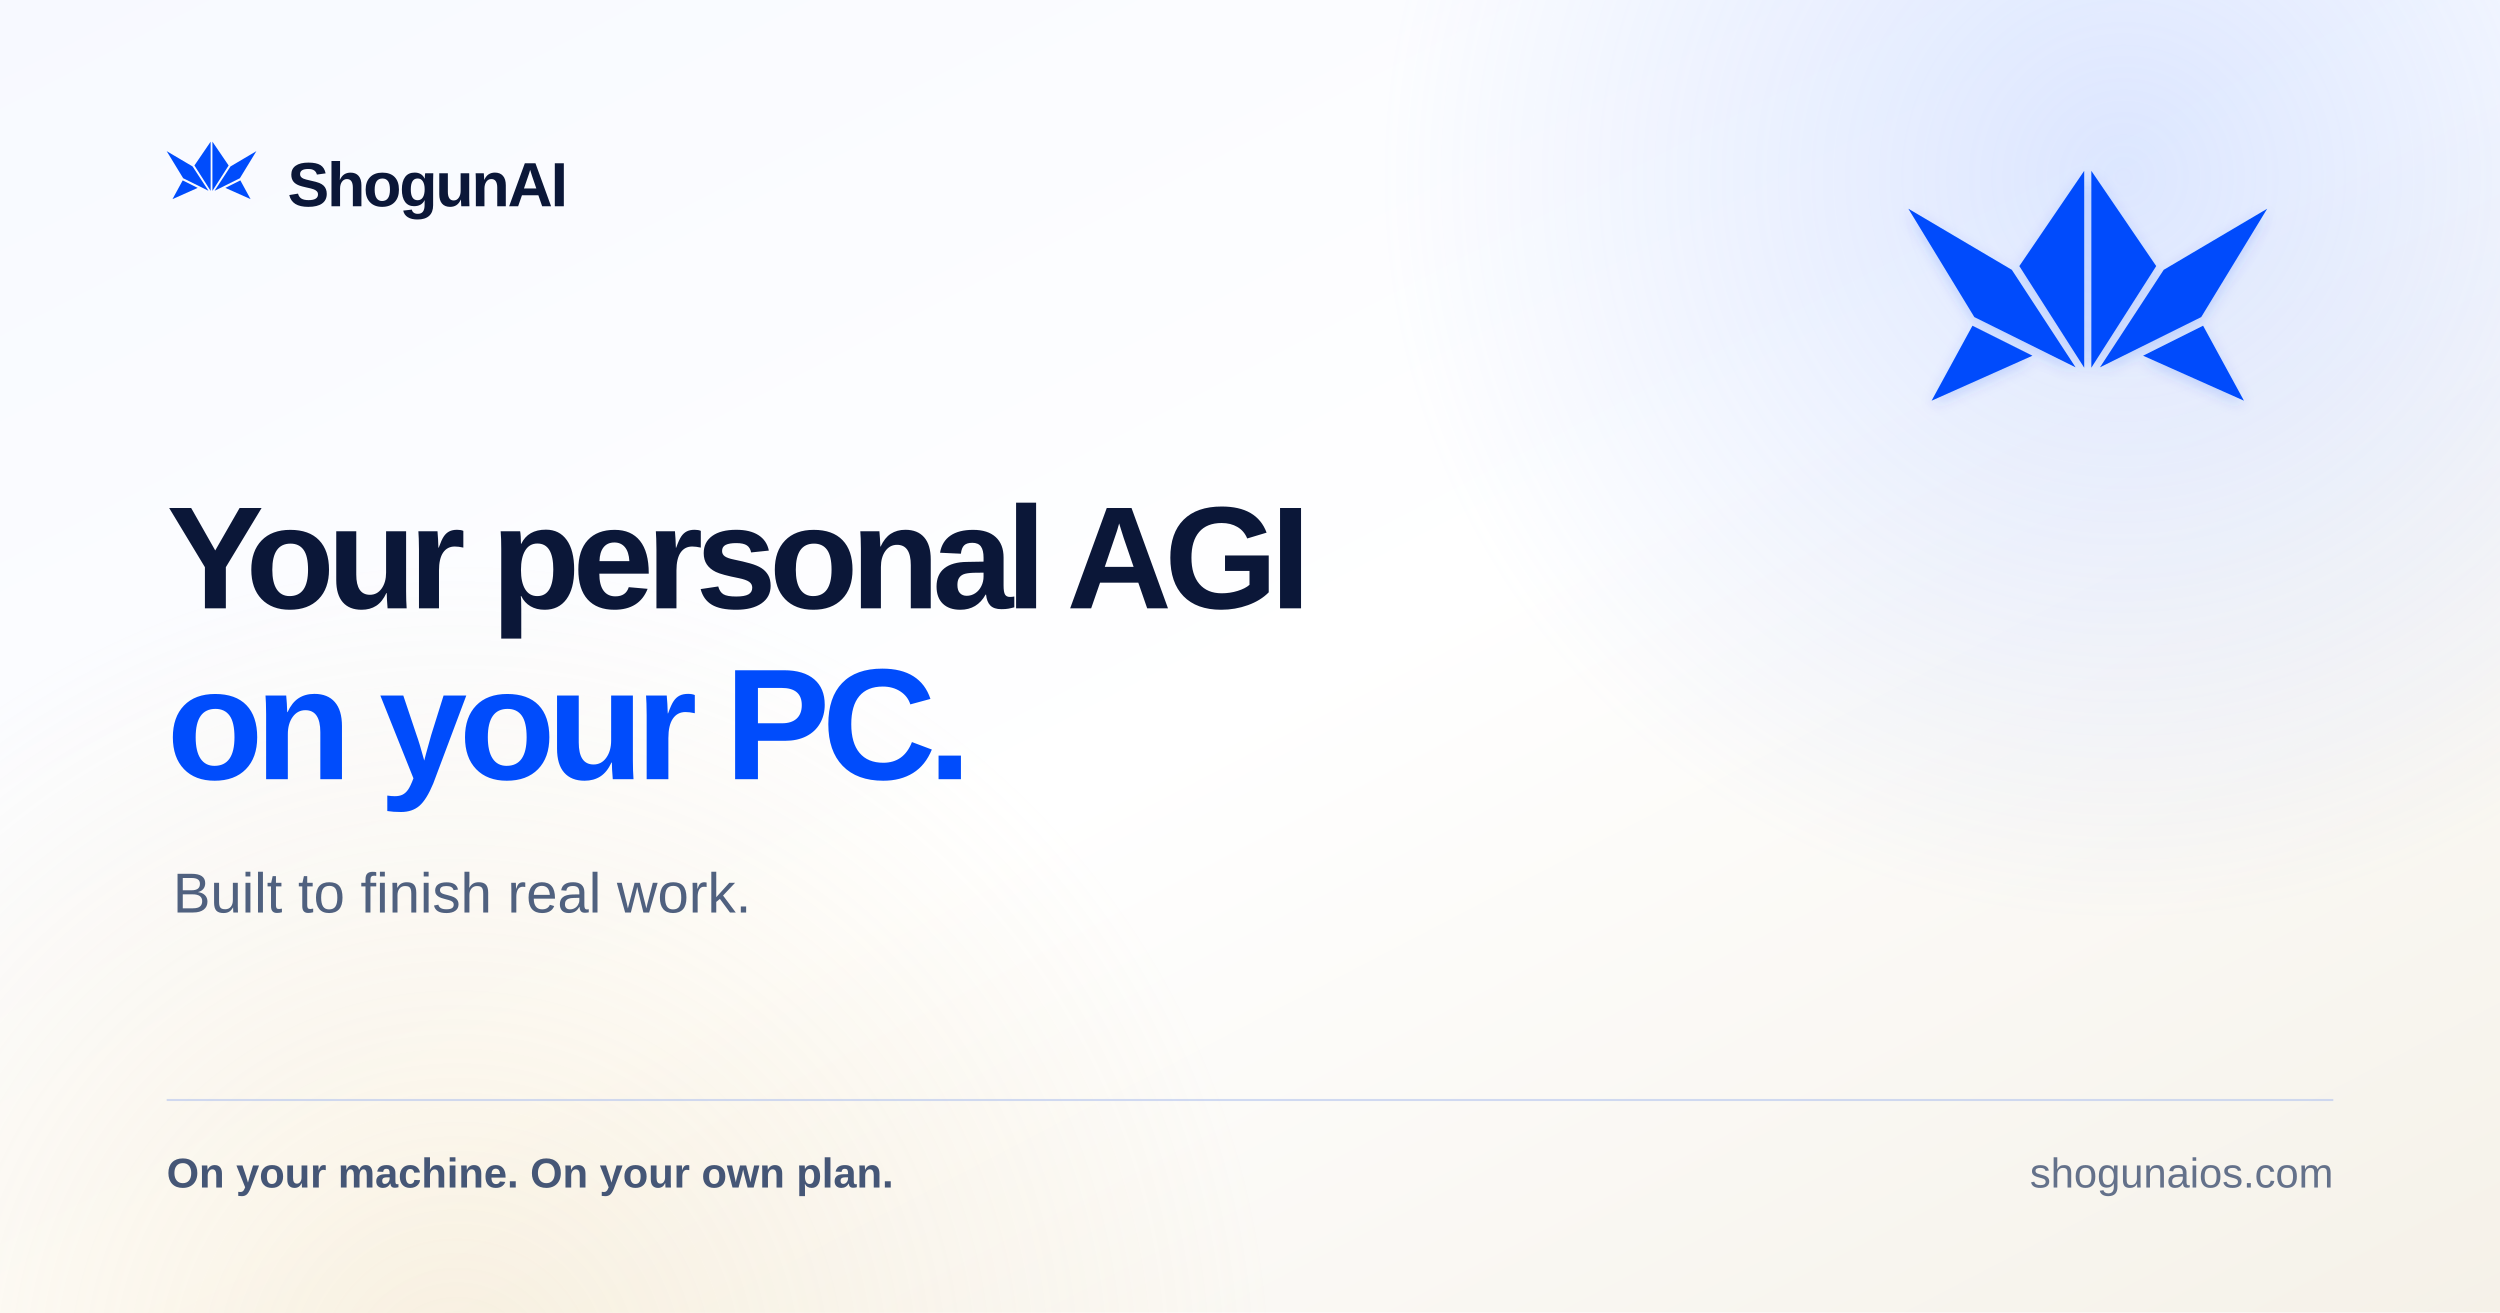
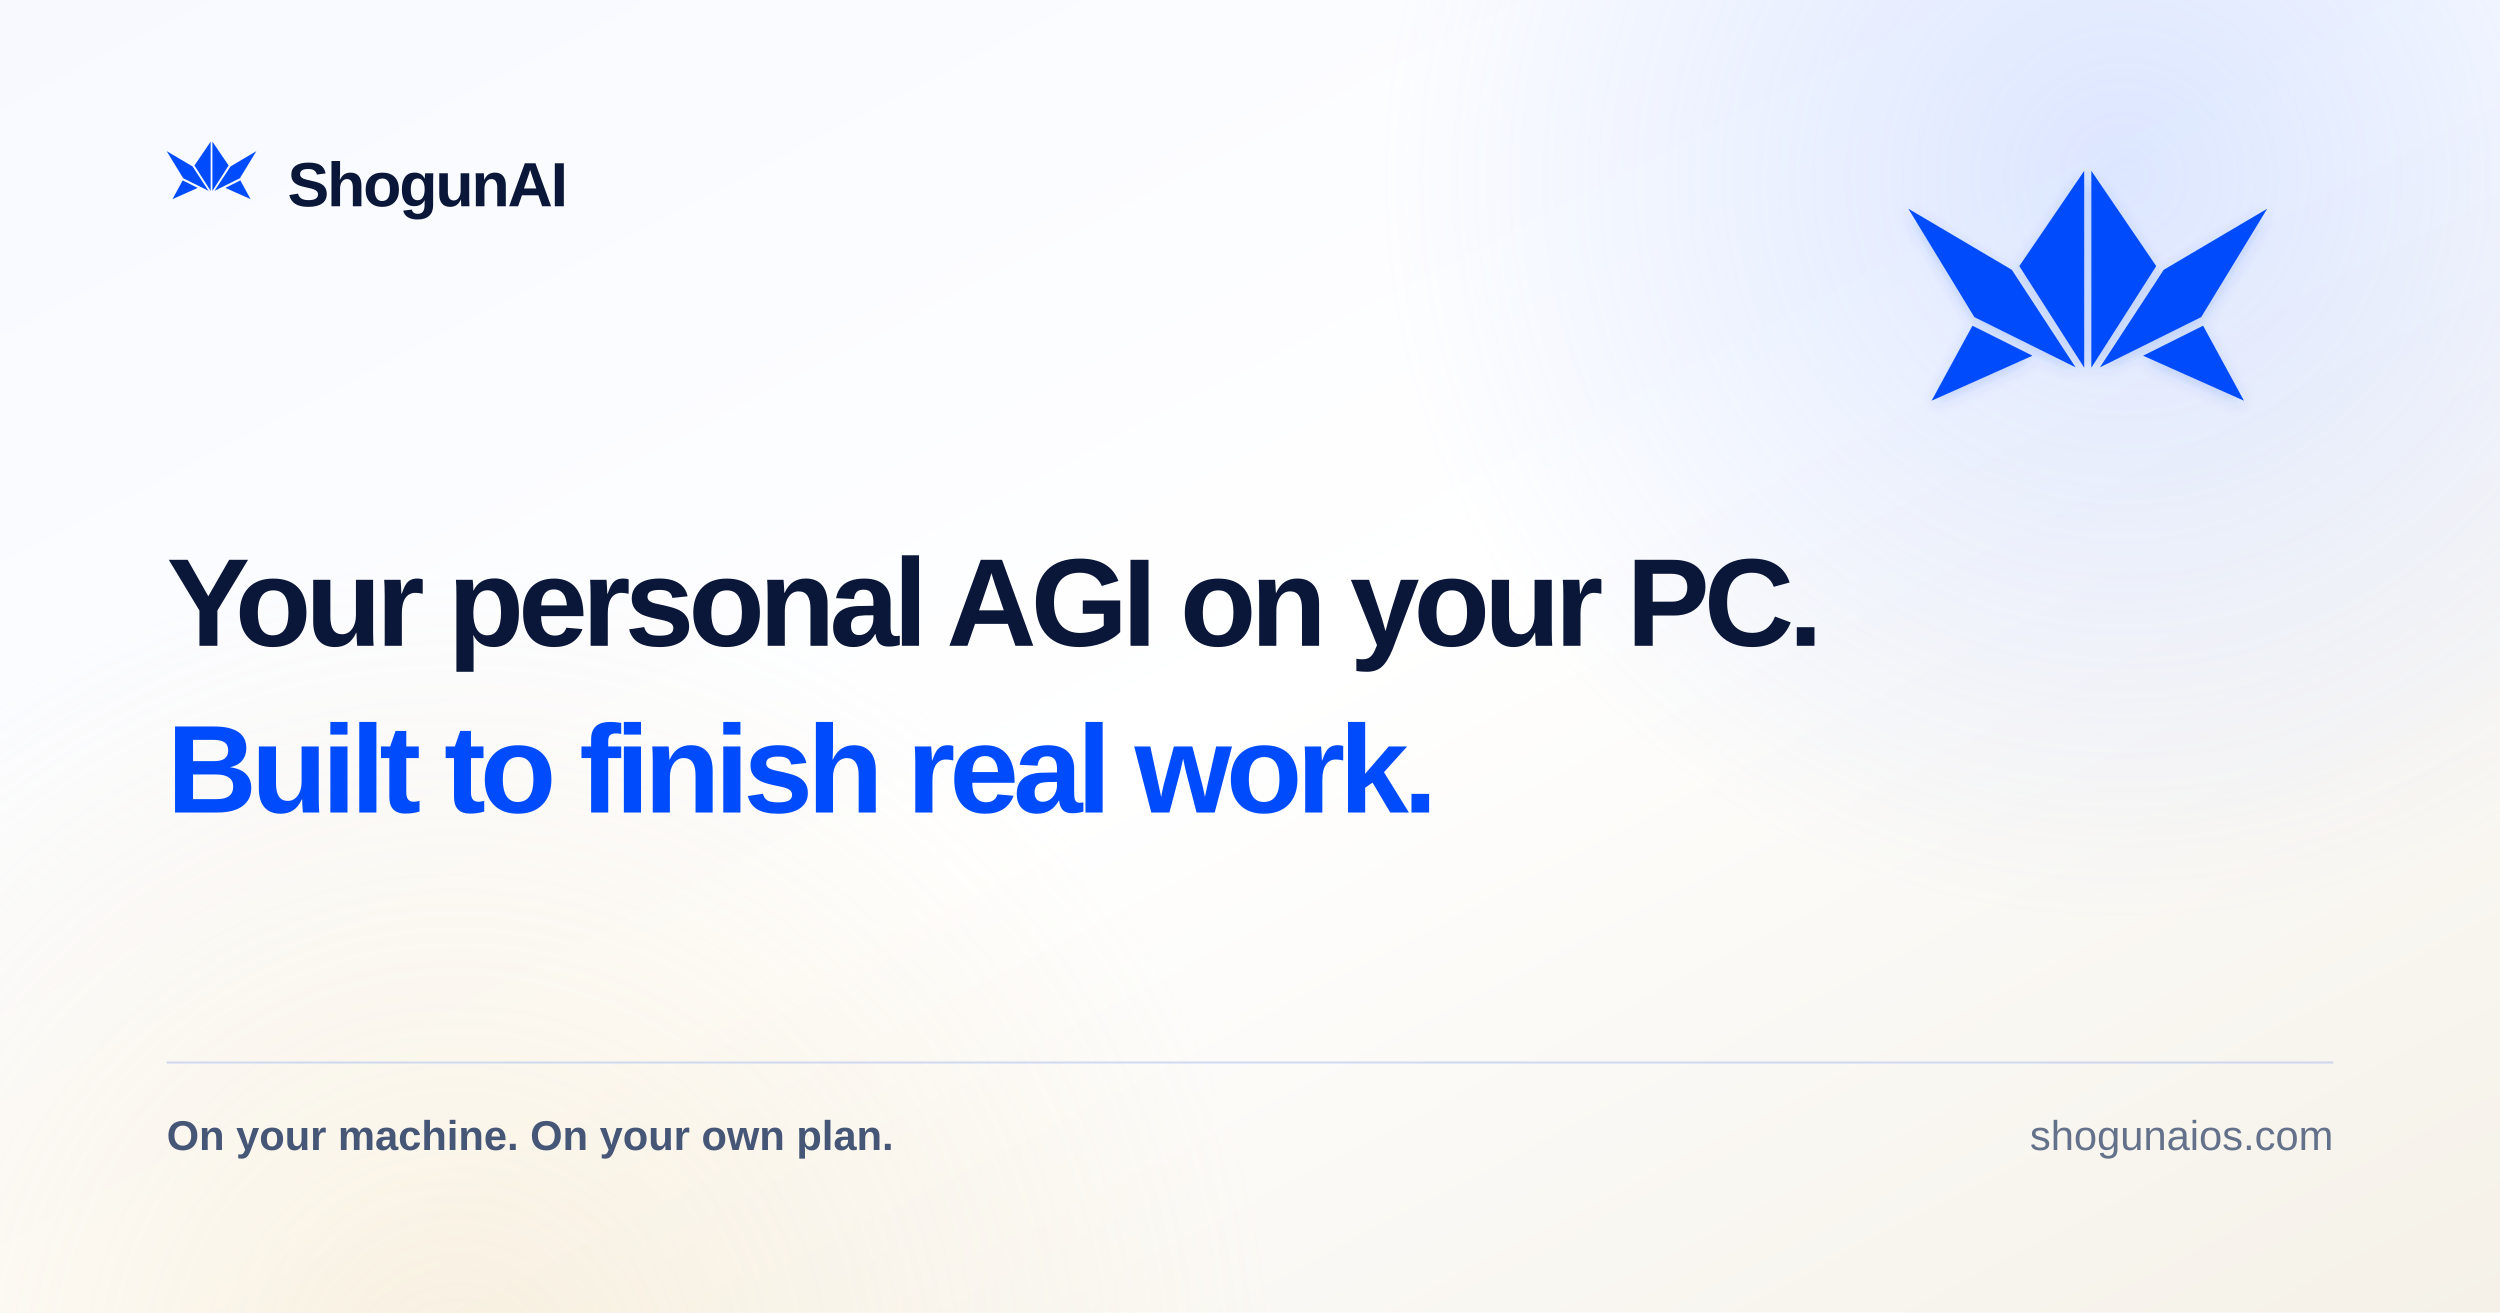
<svg xmlns="http://www.w3.org/2000/svg" width="1200" height="630" viewBox="0 0 1200 630" role="img" aria-labelledby="title desc">
  <defs>
    <linearGradient id="background" x1="0" y1="0" x2="1" y2="1">
      <stop offset="0" stop-color="#f7f9ff" />
      <stop offset="0.52" stop-color="#ffffff" />
      <stop offset="1" stop-color="#f5f1e8" />
    </linearGradient>
    <radialGradient id="blueGlow" cx="50%" cy="50%" r="50%">
      <stop offset="0" stop-color="#7ba1ff" stop-opacity="0.26" />
      <stop offset="1" stop-color="#7ba1ff" stop-opacity="0" />
    </radialGradient>
    <radialGradient id="goldGlow" cx="50%" cy="50%" r="50%">
      <stop offset="0" stop-color="#e4c27b" stop-opacity="0.22" />
      <stop offset="1" stop-color="#e4c27b" stop-opacity="0" />
    </radialGradient>
    <filter id="markShadow" x="-40%" y="-40%" width="180%" height="180%">
      <feDropShadow dx="0" dy="12" stdDeviation="18" flood-color="#004cfc" flood-opacity="0.18" />
    </filter>
  </defs>
  <rect width="1200" height="630" fill="url(#background)" />
  <circle cx="1020" cy="84" r="360" fill="url(#blueGlow)" />
  <circle cx="220" cy="660" r="390" fill="url(#goldGlow)" />
  <g transform="translate(80 68)">
    <g transform="scale(.045)" fill="#004CFC">
      <path d="M296 254 L469 0 L469 525 Z" />
      <path d="M0 101 L276 264 L446 524 L176 390 Z" />
      <path d="M62 613 L171 413 L331 493 Z" />
      <g transform="translate(957,0) scale(-1,1)">
        <path d="M296 254 L469 0 L469 525 Z" />
        <path d="M0 101 L276 264 L446 524 L176 390 Z" />
        <path d="M62 613 L171 413 L331 493 Z" />
      </g>
    </g>
    <text x="58" y="31" fill="#0b1738" font-family="Arial, sans-serif" font-size="30" font-weight="700" letter-spacing="-1">ShogunAI</text>
  </g>
  <g transform="translate(916 82) scale(.18)" fill="#004CFC" filter="url(#markShadow)">
    <path d="M296 254 L469 0 L469 525 Z" />
    <path d="M0 101 L276 264 L446 524 L176 390 Z" />
    <path d="M62 613 L171 413 L331 493 Z" />
    <g transform="translate(957,0) scale(-1,1)">
      <path d="M296 254 L469 0 L469 525 Z" />
      <path d="M0 101 L276 264 L446 524 L176 390 Z" />
      <path d="M62 613 L171 413 L331 493 Z" />
    </g>
  </g>
-   <text x="80" y="292" fill="#0b1738" font-family="Arial, sans-serif" font-size="70" font-weight="700" letter-spacing="-3.6">Your personal AGI</text>
-   <text x="80" y="374" fill="#004cfc" font-family="Arial, sans-serif" font-size="76" font-weight="700" letter-spacing="-4">on your PC.</text>
-   <text x="83" y="438" fill="#50617f" font-family="Arial, sans-serif" font-size="27">Built to finish real work.</text>
-   <line x1="80" y1="528" x2="1120" y2="528" stroke="#b9c8ee" stroke-opacity="0.65" />
-   <text x="80" y="570" fill="#455676" font-family="Arial, sans-serif" font-size="20" font-weight="600">On your machine. On your own plan.</text>
-   <text x="1120" y="570" fill="#64718a" font-family="Arial, sans-serif" font-size="20" text-anchor="end">shogunaios.com</text>
+   <text x="80" y="310" fill="#0b1738" font-family="Arial, sans-serif" font-size="60" font-weight="700" letter-spacing="-2.8">Your personal AGI on your PC.</text>
+   <text x="80" y="390" fill="#004cfc" font-family="Arial, sans-serif" font-size="60" font-weight="700" letter-spacing="-2.8">Built to finish real work.</text>
+   <line x1="80" y1="510" x2="1120" y2="510" stroke="#b9c8ee" stroke-opacity="0.65" />
+   <text x="80" y="552" fill="#455676" font-family="Arial, sans-serif" font-size="20" font-weight="600">On your machine. On your own plan.</text>
+   <text x="1120" y="552" fill="#64718a" font-family="Arial, sans-serif" font-size="20" text-anchor="end">shogunaios.com</text>
</svg>
